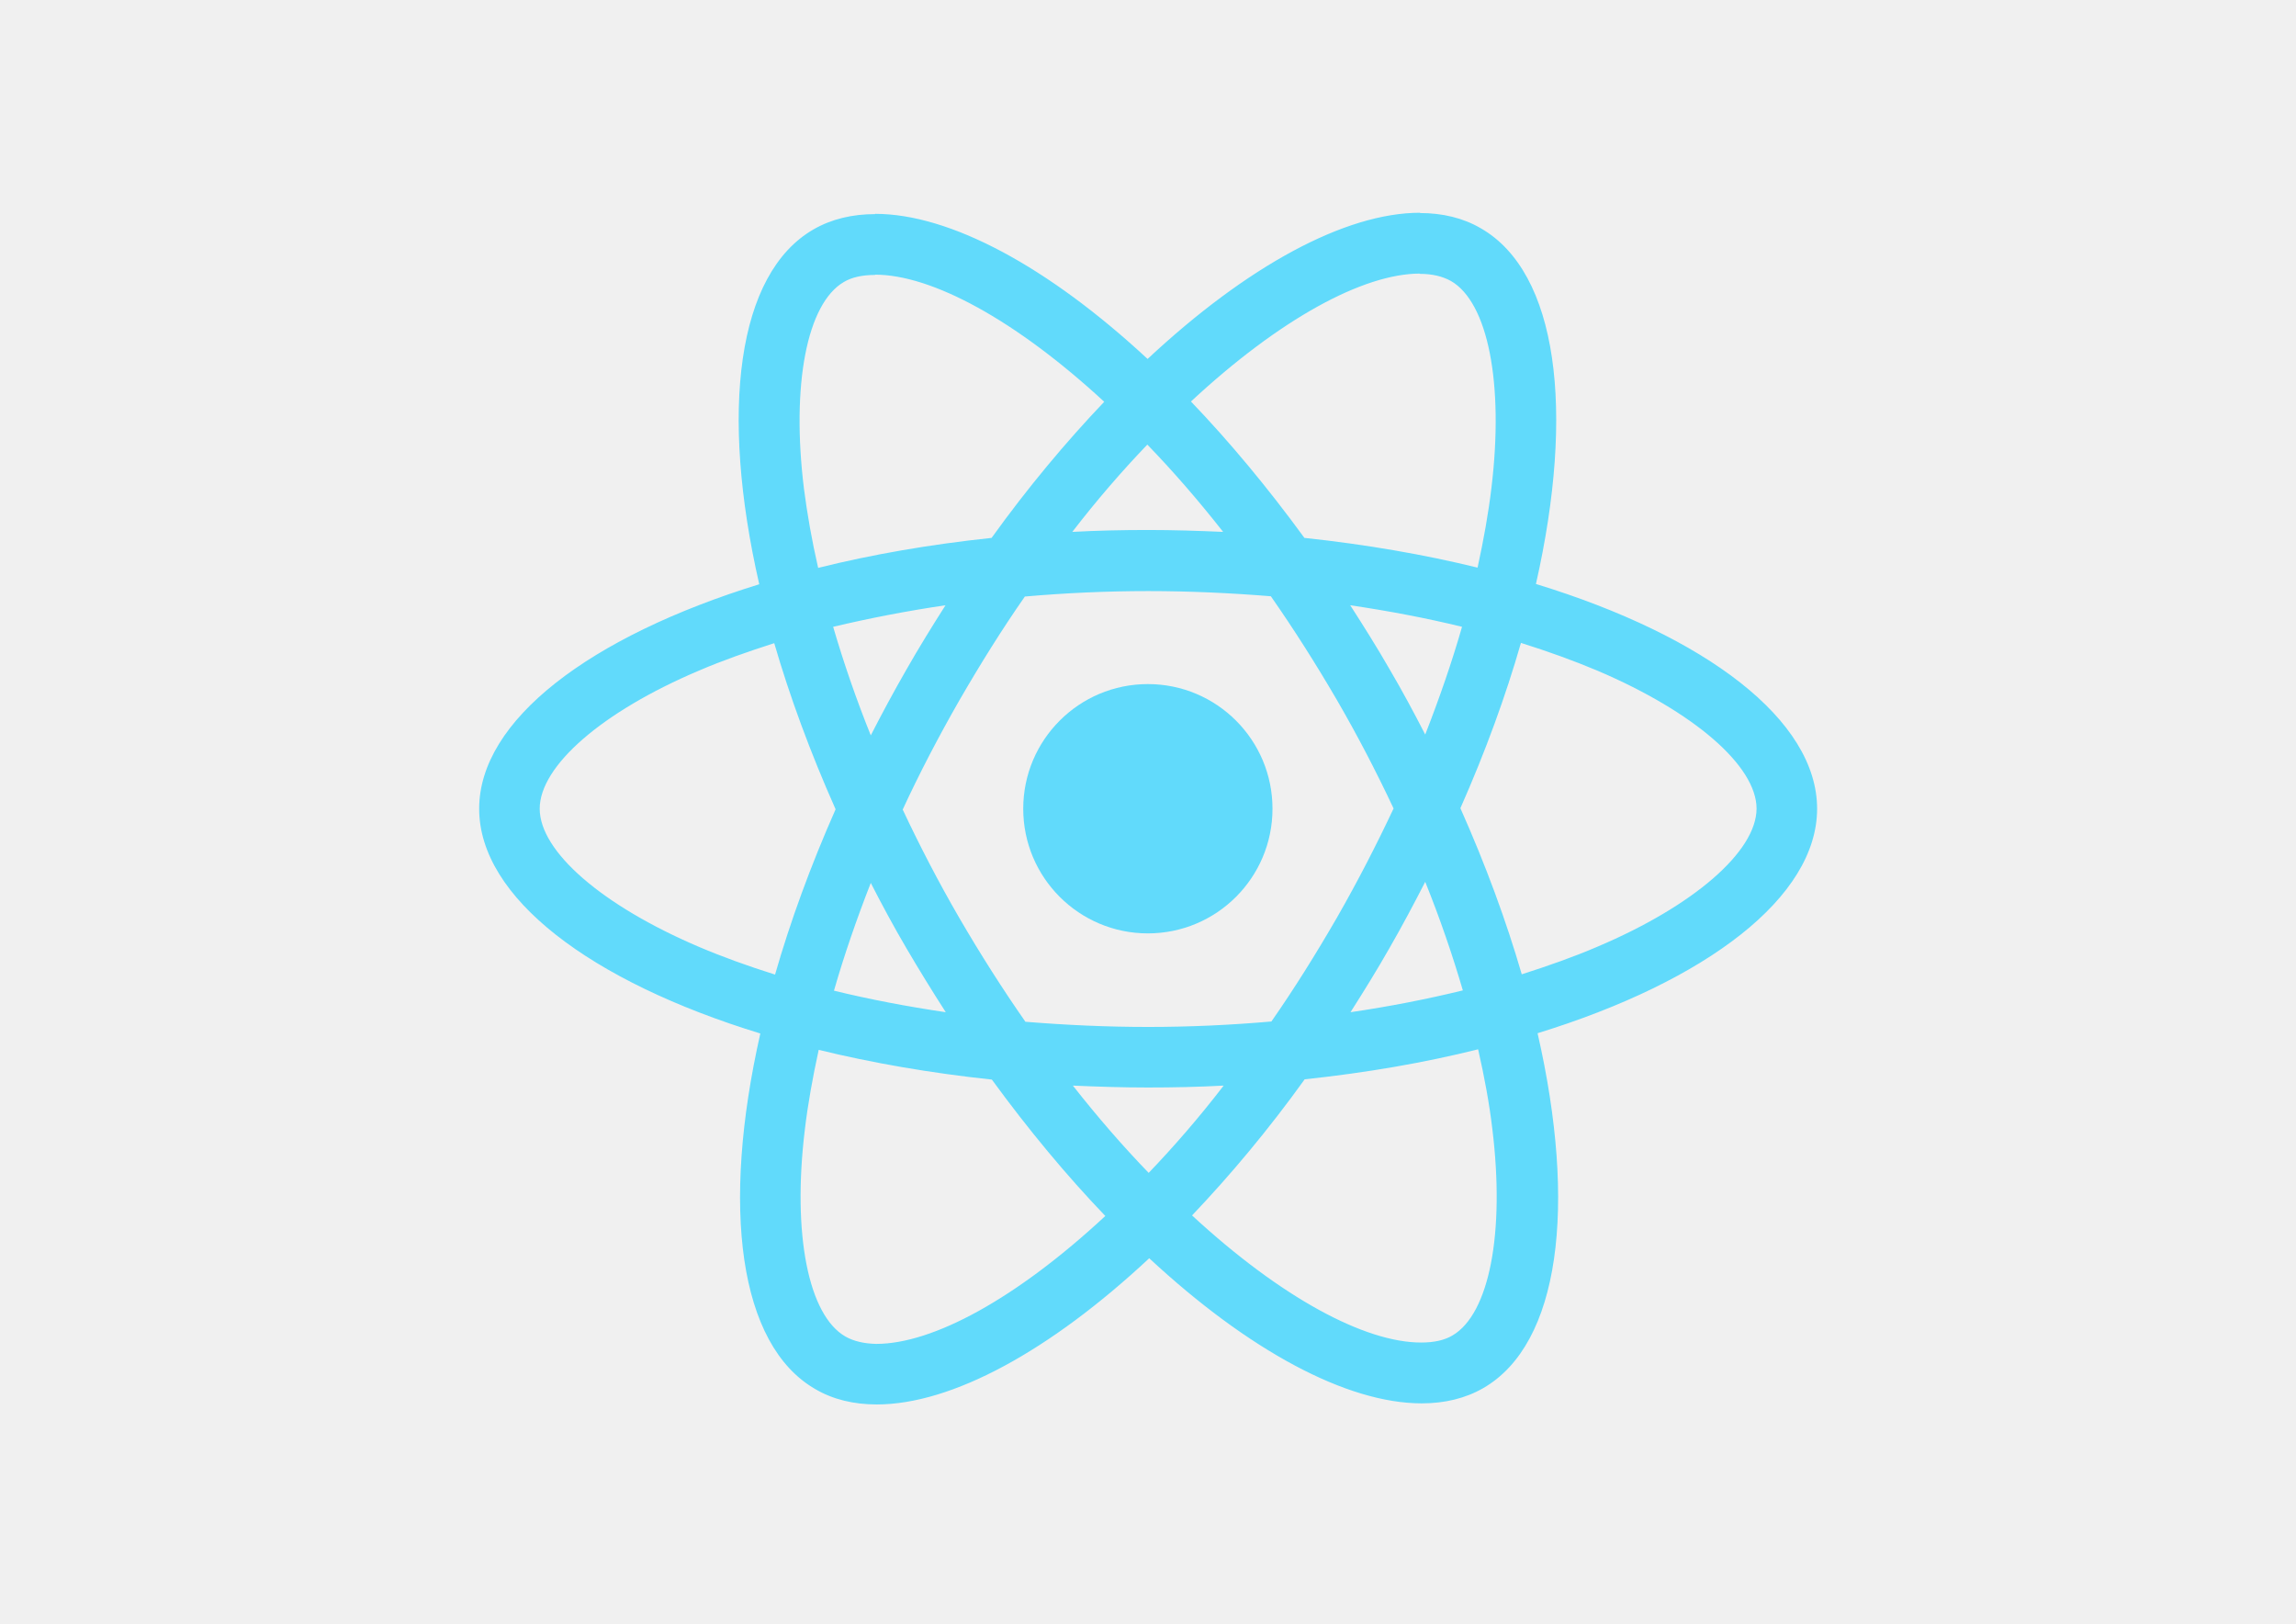
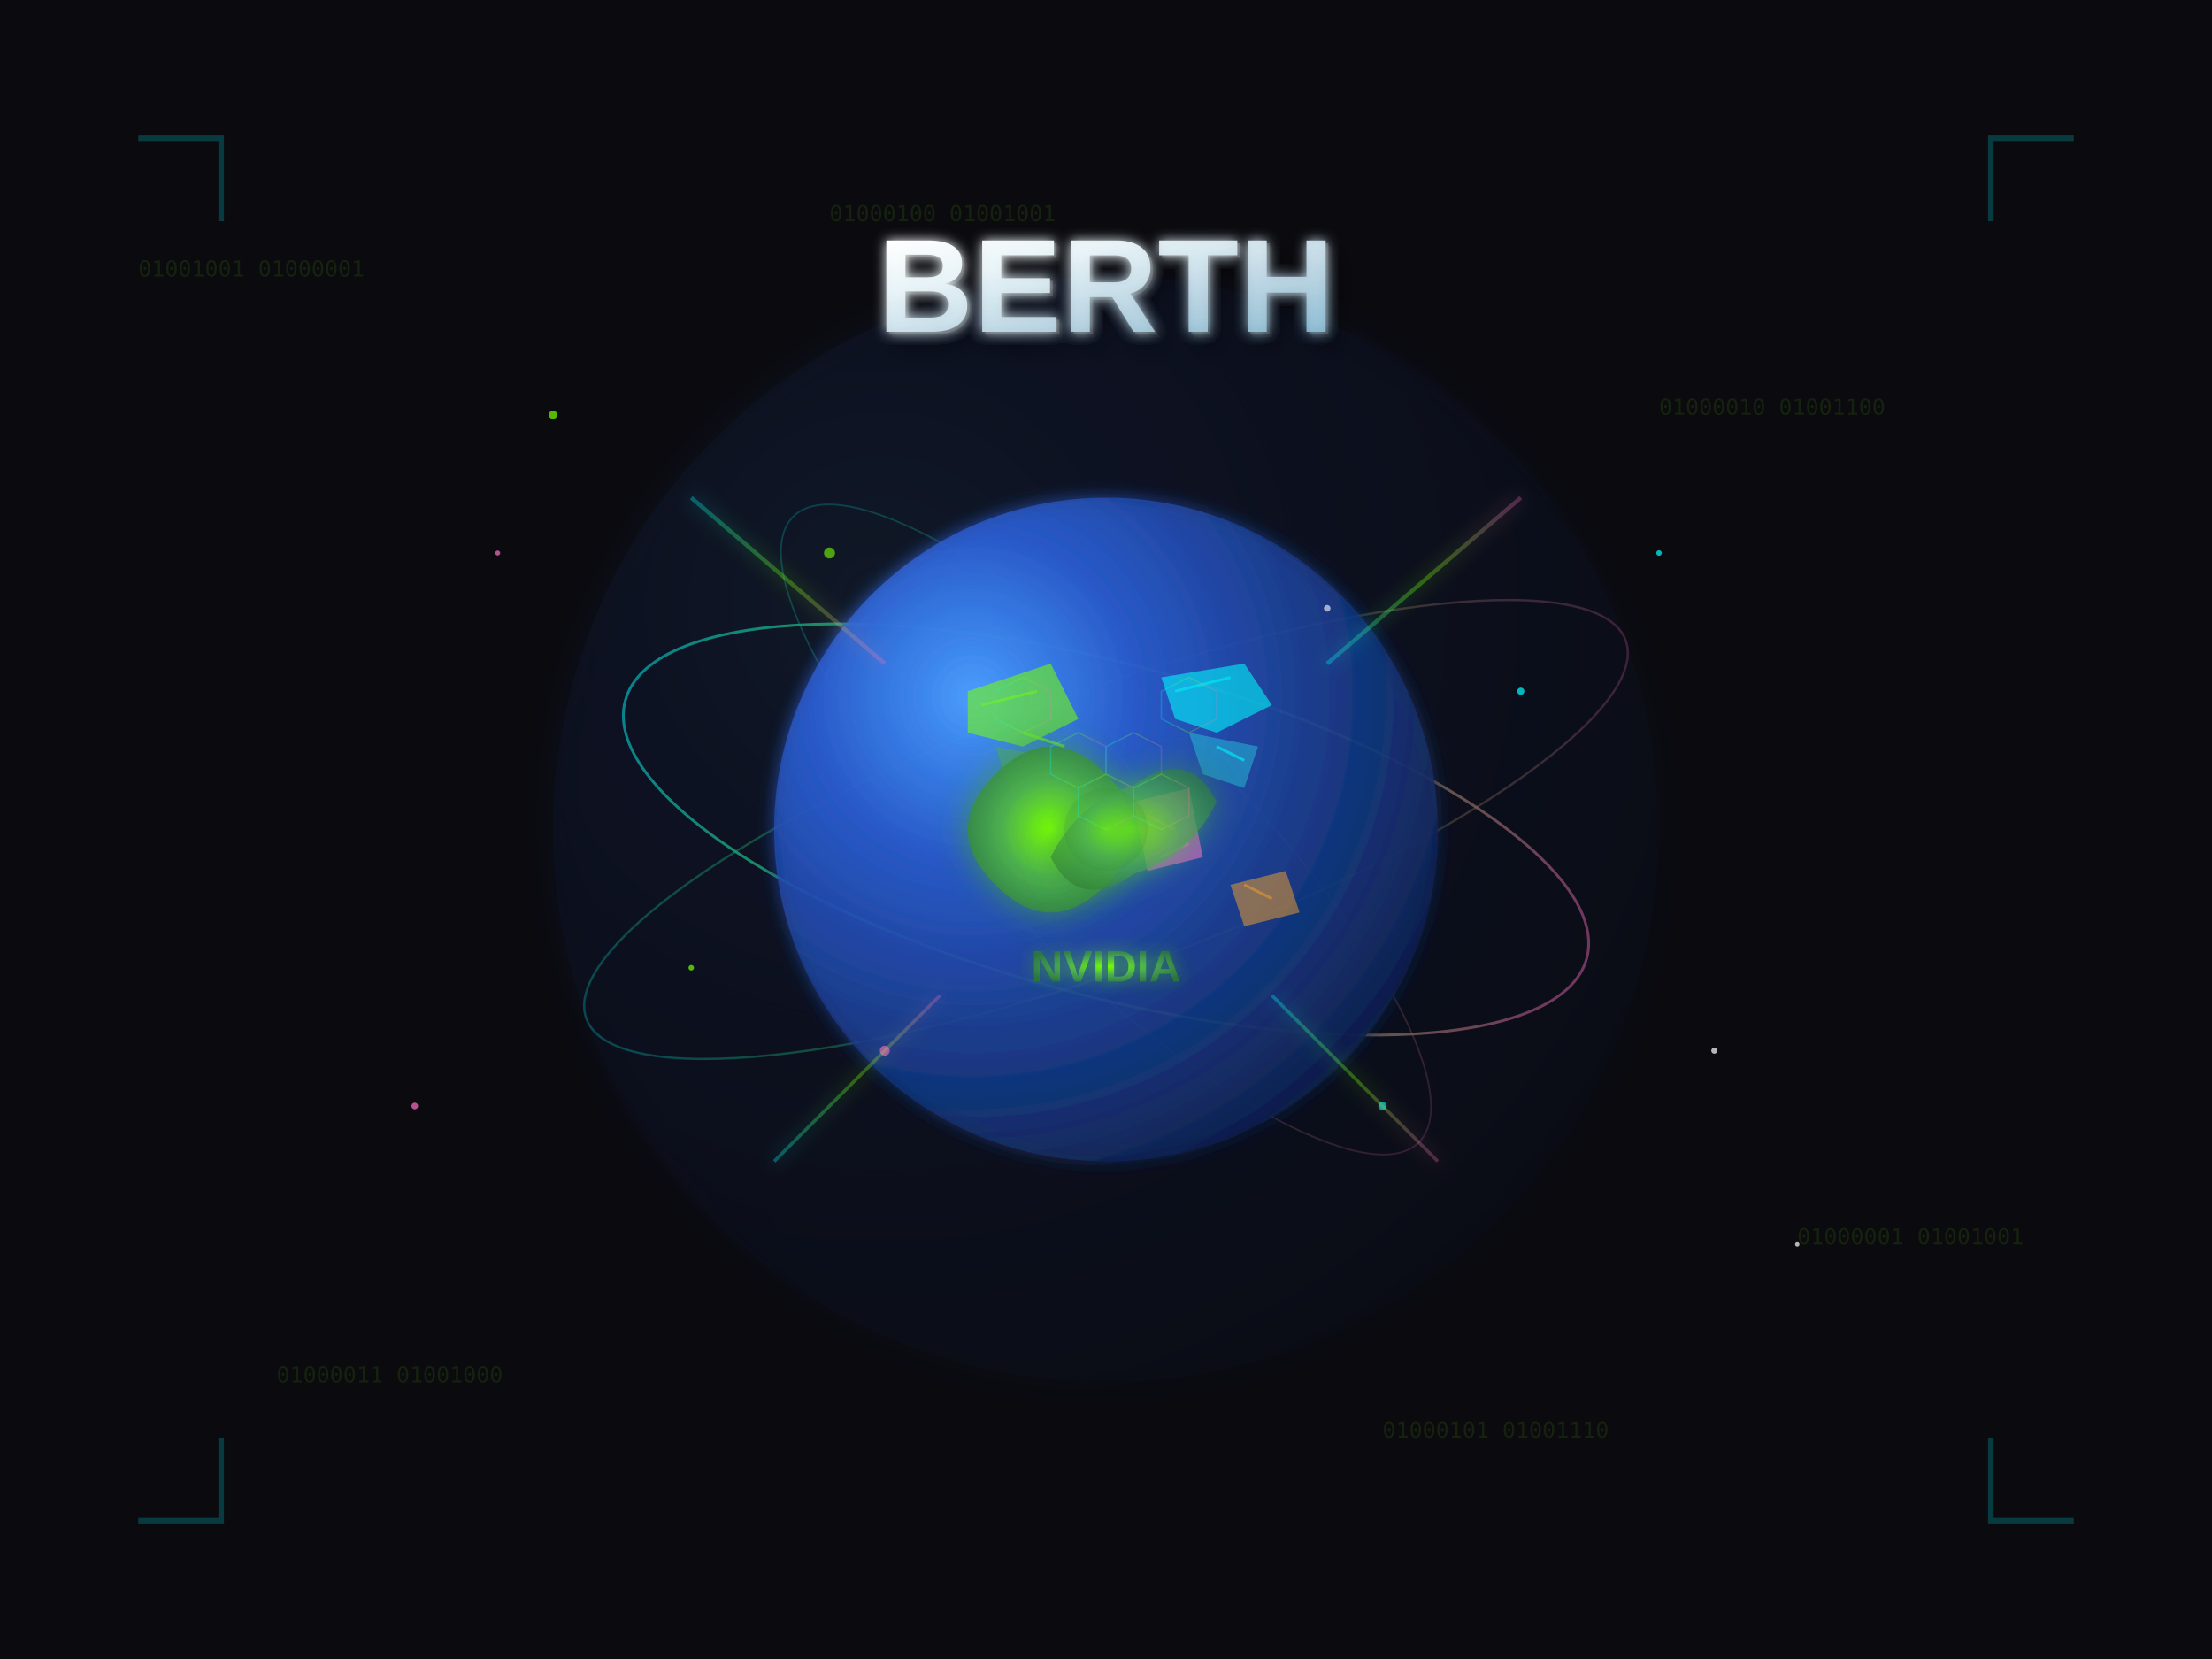
- <svg xmlns="http://www.w3.org/2000/svg" viewBox="0 0 841.9 595.3">
-   <g fill="#61DAFB">
-     <path d="M666.3 296.5c0-32.5-40.7-63.3-103.1-82.4 14.4-63.6 8-114.2-20.2-130.4-6.5-3.8-14.1-5.6-22.4-5.6v22.3c4.6 0 8.3.9 11.4 2.6 13.6 7.8 19.5 37.5 14.9 75.7-1.1 9.4-2.9 19.3-5.1 29.4-19.6-4.8-41-8.5-63.5-10.9-13.5-18.5-27.5-35.3-41.6-50 32.6-30.3 63.2-46.9 84-46.9V78c-27.5 0-63.5 19.6-99.9 53.6-36.4-33.8-72.4-53.2-99.9-53.2v22.3c20.7 0 51.4 16.5 84 46.6-14 14.7-28 31.4-41.3 49.9-22.6 2.4-44 6.1-63.6 11-2.3-10-4-19.7-5.2-29-4.7-38.2 1.1-67.9 14.6-75.8 3-1.8 6.9-2.6 11.5-2.6V78.5c-8.4 0-16 1.8-22.6 5.6-28.1 16.2-34.4 66.7-19.9 130.1-62.2 19.2-102.7 49.9-102.7 82.3 0 32.5 40.7 63.3 103.1 82.4-14.4 63.6-8 114.2 20.2 130.4 6.5 3.8 14.1 5.6 22.5 5.6 27.5 0 63.5-19.6 99.9-53.6 36.4 33.8 72.4 53.2 99.9 53.2 8.4 0 16-1.8 22.6-5.6 28.1-16.2 34.4-66.7 19.9-130.1 62-19.1 102.5-49.9 102.5-82.3zm-130.2-66.7c-3.7 12.9-8.3 26.2-13.5 39.5-4.1-8-8.4-16-13.1-24-4.6-8-9.5-15.8-14.4-23.4 14.2 2.1 27.9 4.7 41 7.9zm-45.8 106.5c-7.8 13.5-15.8 26.3-24.1 38.2-14.9 1.3-30 2-45.2 2-15.1 0-30.2-.7-45-1.9-8.3-11.9-16.4-24.6-24.2-38-7.6-13.1-14.5-26.4-20.8-39.8 6.2-13.4 13.2-26.8 20.7-39.9 7.8-13.5 15.8-26.3 24.1-38.2 14.9-1.3 30-2 45.2-2 15.1 0 30.2.7 45 1.9 8.3 11.9 16.4 24.6 24.2 38 7.6 13.1 14.5 26.4 20.8 39.8-6.3 13.4-13.2 26.8-20.7 39.9zm32.3-13c5.4 13.4 10 26.8 13.8 39.8-13.1 3.2-26.9 5.9-41.2 8 4.9-7.7 9.8-15.6 14.4-23.7 4.6-8 8.9-16.1 13-24.1zM421.2 430c-9.3-9.6-18.6-20.3-27.8-32 9 .4 18.2.7 27.5.7 9.4 0 18.7-.2 27.8-.7-9 11.7-18.3 22.4-27.5 32zm-74.4-58.9c-14.2-2.1-27.9-4.7-41-7.9 3.7-12.9 8.3-26.2 13.5-39.5 4.1 8 8.4 16 13.1 24 4.7 8 9.5 15.8 14.4 23.4zM420.7 163c9.3 9.6 18.6 20.3 27.8 32-9-.4-18.2-.7-27.5-.7-9.4 0-18.7.2-27.8.7 9-11.7 18.3-22.4 27.5-32zm-74 58.9c-4.9 7.7-9.8 15.6-14.4 23.7-4.6 8-8.9 16-13 24-5.4-13.4-10-26.8-13.8-39.8 13.1-3.1 26.9-5.8 41.2-7.9zm-90.5 125.2c-35.4-15.1-58.3-34.9-58.3-50.6 0-15.7 22.9-35.6 58.3-50.6 8.6-3.7 18-7 27.7-10.1 5.7 19.6 13.2 40 22.5 60.9-9.2 20.8-16.6 41.1-22.2 60.6-9.9-3.1-19.3-6.5-28-10.2zM310 490c-13.6-7.8-19.5-37.5-14.9-75.7 1.1-9.4 2.9-19.3 5.1-29.4 19.6 4.8 41 8.5 63.5 10.9 13.5 18.5 27.5 35.3 41.6 50-32.6 30.3-63.2 46.9-84 46.9-4.5-.1-8.3-1-11.3-2.7zm237.2-76.2c4.7 38.2-1.1 67.9-14.6 75.8-3 1.8-6.9 2.6-11.5 2.6-20.7 0-51.4-16.5-84-46.6 14-14.7 28-31.4 41.3-49.9 22.6-2.4 44-6.1 63.6-11 2.3 10.1 4.1 19.8 5.2 29.1zm38.5-66.7c-8.6 3.7-18 7-27.7 10.1-5.7-19.6-13.2-40-22.5-60.9 9.2-20.8 16.6-41.1 22.2-60.6 9.9 3.1 19.3 6.5 28.1 10.2 35.4 15.1 58.3 34.9 58.3 50.6-.1 15.7-23 35.6-58.4 50.6zM320.8 78.4z" />
-     <circle cx="420.9" cy="296.5" r="45.7" />
-     <path d="M520.5 78.1z" />
+ <svg xmlns="http://www.w3.org/2000/svg" viewBox="0 0 800 600">
+   <defs>
+     <radialGradient id="earthGradient" cx="0.3" cy="0.3" r="0.8">
+       <stop offset="0%" stop-color="#4a9eff" stop-opacity="0.9" />
+       <stop offset="30%" stop-color="#2a5dd0" stop-opacity="0.8" />
+       <stop offset="70%" stop-color="#1a3b8a" stop-opacity="0.7" />
+       <stop offset="100%" stop-color="#0d1f45" stop-opacity="0.9" />
+     </radialGradient>
+     <radialGradient id="nvidiaGreen" cx="0.5" cy="0.5" r="0.6">
+       <stop offset="0%" stop-color="#76ff03" stop-opacity="1" />
+       <stop offset="50%" stop-color="#4caf50" stop-opacity="0.9" />
+       <stop offset="100%" stop-color="#2e7d32" stop-opacity="0.8" />
+     </radialGradient>
+     <linearGradient id="mercuryGradient" x1="0%" y1="0%" x2="100%" y2="100%">
+       <stop offset="0%" stop-color="#ffffff" stop-opacity="1" />
+       <stop offset="30%" stop-color="#e8f4f8" stop-opacity="0.95" />
+       <stop offset="70%" stop-color="#b8d4e3" stop-opacity="0.9" />
+       <stop offset="100%" stop-color="#90c2d9" stop-opacity="0.85" />
+     </linearGradient>
+     <linearGradient id="circuitGradient" x1="0%" y1="0%" x2="100%" y2="0%">
+       <stop offset="0%" stop-color="#00ffff" stop-opacity="0.8" />
+       <stop offset="50%" stop-color="#76ff03" stop-opacity="0.9" />
+       <stop offset="100%" stop-color="#ff6ec7" stop-opacity="0.7" />
+     </linearGradient>
+     <filter id="glow" x="-50%" y="-50%" width="200%" height="200%">
+       <feGaussianBlur stdDeviation="3" result="coloredBlur" />
+       <feMerge>
+         <feMergeNode in="coloredBlur" />
+         <feMergeNode in="SourceGraphic" />
+       </feMerge>
+     </filter>
+     <filter id="strongGlow" x="-50%" y="-50%" width="200%" height="200%">
+       <feGaussianBlur stdDeviation="6" result="coloredBlur" />
+       <feMerge>
+         <feMergeNode in="coloredBlur" />
+         <feMergeNode in="SourceGraphic" />
+       </feMerge>
+     </filter>
+     <filter id="textShadow" x="-50%" y="-50%" width="200%" height="200%">
+       <feDropShadow dx="3" dy="5" stdDeviation="4" flood-color="#000000" flood-opacity="0.6" />
+       <feGaussianBlur stdDeviation="2" result="glow" />
+       <feMerge>
+         <feMergeNode in="glow" />
+         <feMergeNode in="SourceGraphic" />
+       </feMerge>
+     </filter>
+   </defs>
+   <rect width="800" height="600" fill="#0a0a0f" />
+   <circle cx="400" cy="300" r="200" fill="url(#earthGradient)" opacity="0.1" filter="url(#strongGlow)" />
+   <g opacity="0.7">
+     <circle cx="200" cy="150" r="1.5" fill="#76ff03" />
+     <circle cx="600" cy="200" r="1" fill="#00ffff" />
+     <circle cx="150" cy="400" r="1.2" fill="#ff6ec7" />
+     <circle cx="650" cy="450" r="0.8" fill="#ffffff" />
+     <circle cx="250" cy="350" r="1" fill="#76ff03" />
+     <circle cx="550" cy="250" r="1.3" fill="#00ffff" />
+     <circle cx="180" cy="200" r="0.9" fill="#ff6ec7" />
+     <circle cx="620" cy="380" r="1.1" fill="#ffffff" />
+   </g>
+   <g opacity="0.6">
+     <ellipse cx="400" cy="300" rx="180" ry="60" fill="none" stroke="url(#circuitGradient)" stroke-width="1" transform="rotate(15 400 300)" />
+     <ellipse cx="400" cy="300" rx="200" ry="50" fill="none" stroke="url(#circuitGradient)" stroke-width="0.8" opacity="0.5" transform="rotate(-20 400 300)" />
+     <ellipse cx="400" cy="300" rx="160" ry="45" fill="none" stroke="url(#circuitGradient)" stroke-width="0.6" opacity="0.4" transform="rotate(45 400 300)" />
+   </g>
+   <circle cx="400" cy="300" r="120" fill="url(#earthGradient)" filter="url(#glow)" />
+   <g opacity="0.8">
+     <path d="M 350 250 L 380 240 L 390 260 L 370 270 L 350 265 Z" fill="#76ff03" opacity="0.7" />
+     <path d="M 360 270 L 385 275 L 380 290 L 365 285 Z" fill="#4caf50" opacity="0.6" />
+     <path d="M 420 245 L 450 240 L 460 255 L 440 265 L 425 260 Z" fill="#00ffff" opacity="0.7" />
+     <path d="M 430 265 L 455 270 L 450 285 L 435 280 Z" fill="#26c6da" opacity="0.6" />
+     <path d="M 410 290 L 430 285 L 435 310 L 415 315 Z" fill="#ff6ec7" opacity="0.7" />
+     <path d="M 445 320 L 465 315 L 470 330 L 450 335 Z" fill="#ffa726" opacity="0.6" />
+     <path d="M 355 255 L 375 250 M 370 265 L 385 270" stroke="#76ff03" stroke-width="1" opacity="0.8" />
+     <path d="M 425 250 L 445 245 M 440 270 L 450 275" stroke="#00ffff" stroke-width="1" opacity="0.8" />
+     <path d="M 415 295 L 425 300 M 420 310 L 430 305" stroke="#ff6ec7" stroke-width="1" opacity="0.8" />
+     <path d="M 450 320 L 460 325" stroke="#ffa726" stroke-width="1" opacity="0.7" />
+   </g>
+   <g transform="translate(400, 300)">
+     <path d="M -40 -20 Q -20 -40 0 -20 Q 20 0 0 20 Q -20 40 -40 20 Q -60 0 -40 -20 Z" fill="url(#nvidiaGreen)" filter="url(#strongGlow)" opacity="1" />
+     <path d="M 10 -16 Q 30 -30 40 -10 Q 30 10 10 16 Q -10 30 -20 10 Q -10 -10 10 -16 Z" fill="url(#nvidiaGreen)" filter="url(#strongGlow)" opacity="0.8" />
+     <circle cx="0" cy="0" r="15" fill="url(#nvidiaGreen)" opacity="0.3" filter="url(#glow)" />
+     <text x="0" y="55" font-family="Arial, sans-serif" font-size="16" font-weight="900" text-anchor="middle" fill="url(#nvidiaGreen)" filter="url(#glow)" opacity="1">NVIDIA</text>
+   </g>
+   <g opacity="0.3" stroke="url(#circuitGradient)" stroke-width="0.5" fill="none">
+     <polygon points="380,270 390,265 400,270 400,280 390,285 380,280" />
+     <polygon points="400,270 410,265 420,270 420,280 410,285 400,280" />
+     <polygon points="390,285 400,280 410,285 410,295 400,300 390,295" />
+     <polygon points="410,285 420,280 430,285 430,295 420,300 410,295" />
+     <polygon points="360,250 370,245 380,250 380,260 370,265 360,260" />
+     <polygon points="420,250 430,245 440,250 440,260 430,265 420,260" />
+   </g>
+   <g opacity="0.6">
+     <circle cx="300" cy="200" r="2" fill="#76ff03" />
+     <circle cx="500" cy="400" r="1.5" fill="#00ffff" />
+     <circle cx="320" cy="380" r="1.8" fill="#ff6ec7" />
+     <circle cx="480" cy="220" r="1.2" fill="#ffffff" />
+   </g>
+   <g transform="translate(400, 120)">
+     <text x="2" y="2" font-family="Arial, sans-serif" font-size="48" font-weight="900" text-anchor="middle" fill="#333333" opacity="0.3">BERTH</text>
+     <text x="1" y="1" font-family="Arial, sans-serif" font-size="48" font-weight="900" text-anchor="middle" fill="#666666" opacity="0.5">BERTH</text>
+     <text x="0" y="0" font-family="Arial, sans-serif" font-size="48" font-weight="900" text-anchor="middle" fill="url(#mercuryGradient)" filter="url(#textShadow)">BERTH</text>
+   </g>
+   <g opacity="0.4">
+     <line x1="400" y1="180" x2="400" y2="100" stroke="url(#circuitGradient)" stroke-width="2" filter="url(#glow)" />
+     <line x1="320" y1="240" x2="250" y2="180" stroke="url(#circuitGradient)" stroke-width="1.5" filter="url(#glow)" />
+     <line x1="480" y1="240" x2="550" y2="180" stroke="url(#circuitGradient)" stroke-width="1.5" filter="url(#glow)" />
+     <line x1="340" y1="360" x2="280" y2="420" stroke="url(#circuitGradient)" stroke-width="1.2" filter="url(#glow)" />
+     <line x1="460" y1="360" x2="520" y2="420" stroke="url(#circuitGradient)" stroke-width="1.2" filter="url(#glow)" />
+   </g>
+   <g opacity="0.1" fill="#76ff03" font-family="monospace" font-size="8">
+     <text x="50" y="100">01001001 01000001</text>
+     <text x="600" y="150">01000010 01001100</text>
+     <text x="100" y="500">01000011 01001000</text>
+     <text x="650" y="450">01000001 01001001</text>
+     <text x="300" y="80">01000100 01001001</text>
+     <text x="500" y="520">01000101 01001110</text>
+   </g>
+   <g opacity="0.2">
+     <path d="M 50 50 L 80 50 L 80 80" stroke="#00ffff" stroke-width="2" fill="none" />
+     <path d="M 750 50 L 720 50 L 720 80" stroke="#00ffff" stroke-width="2" fill="none" />
+     <path d="M 50 550 L 80 550 L 80 520" stroke="#00ffff" stroke-width="2" fill="none" />
+     <path d="M 750 550 L 720 550 L 720 520" stroke="#00ffff" stroke-width="2" fill="none" />
  </g>
</svg>
